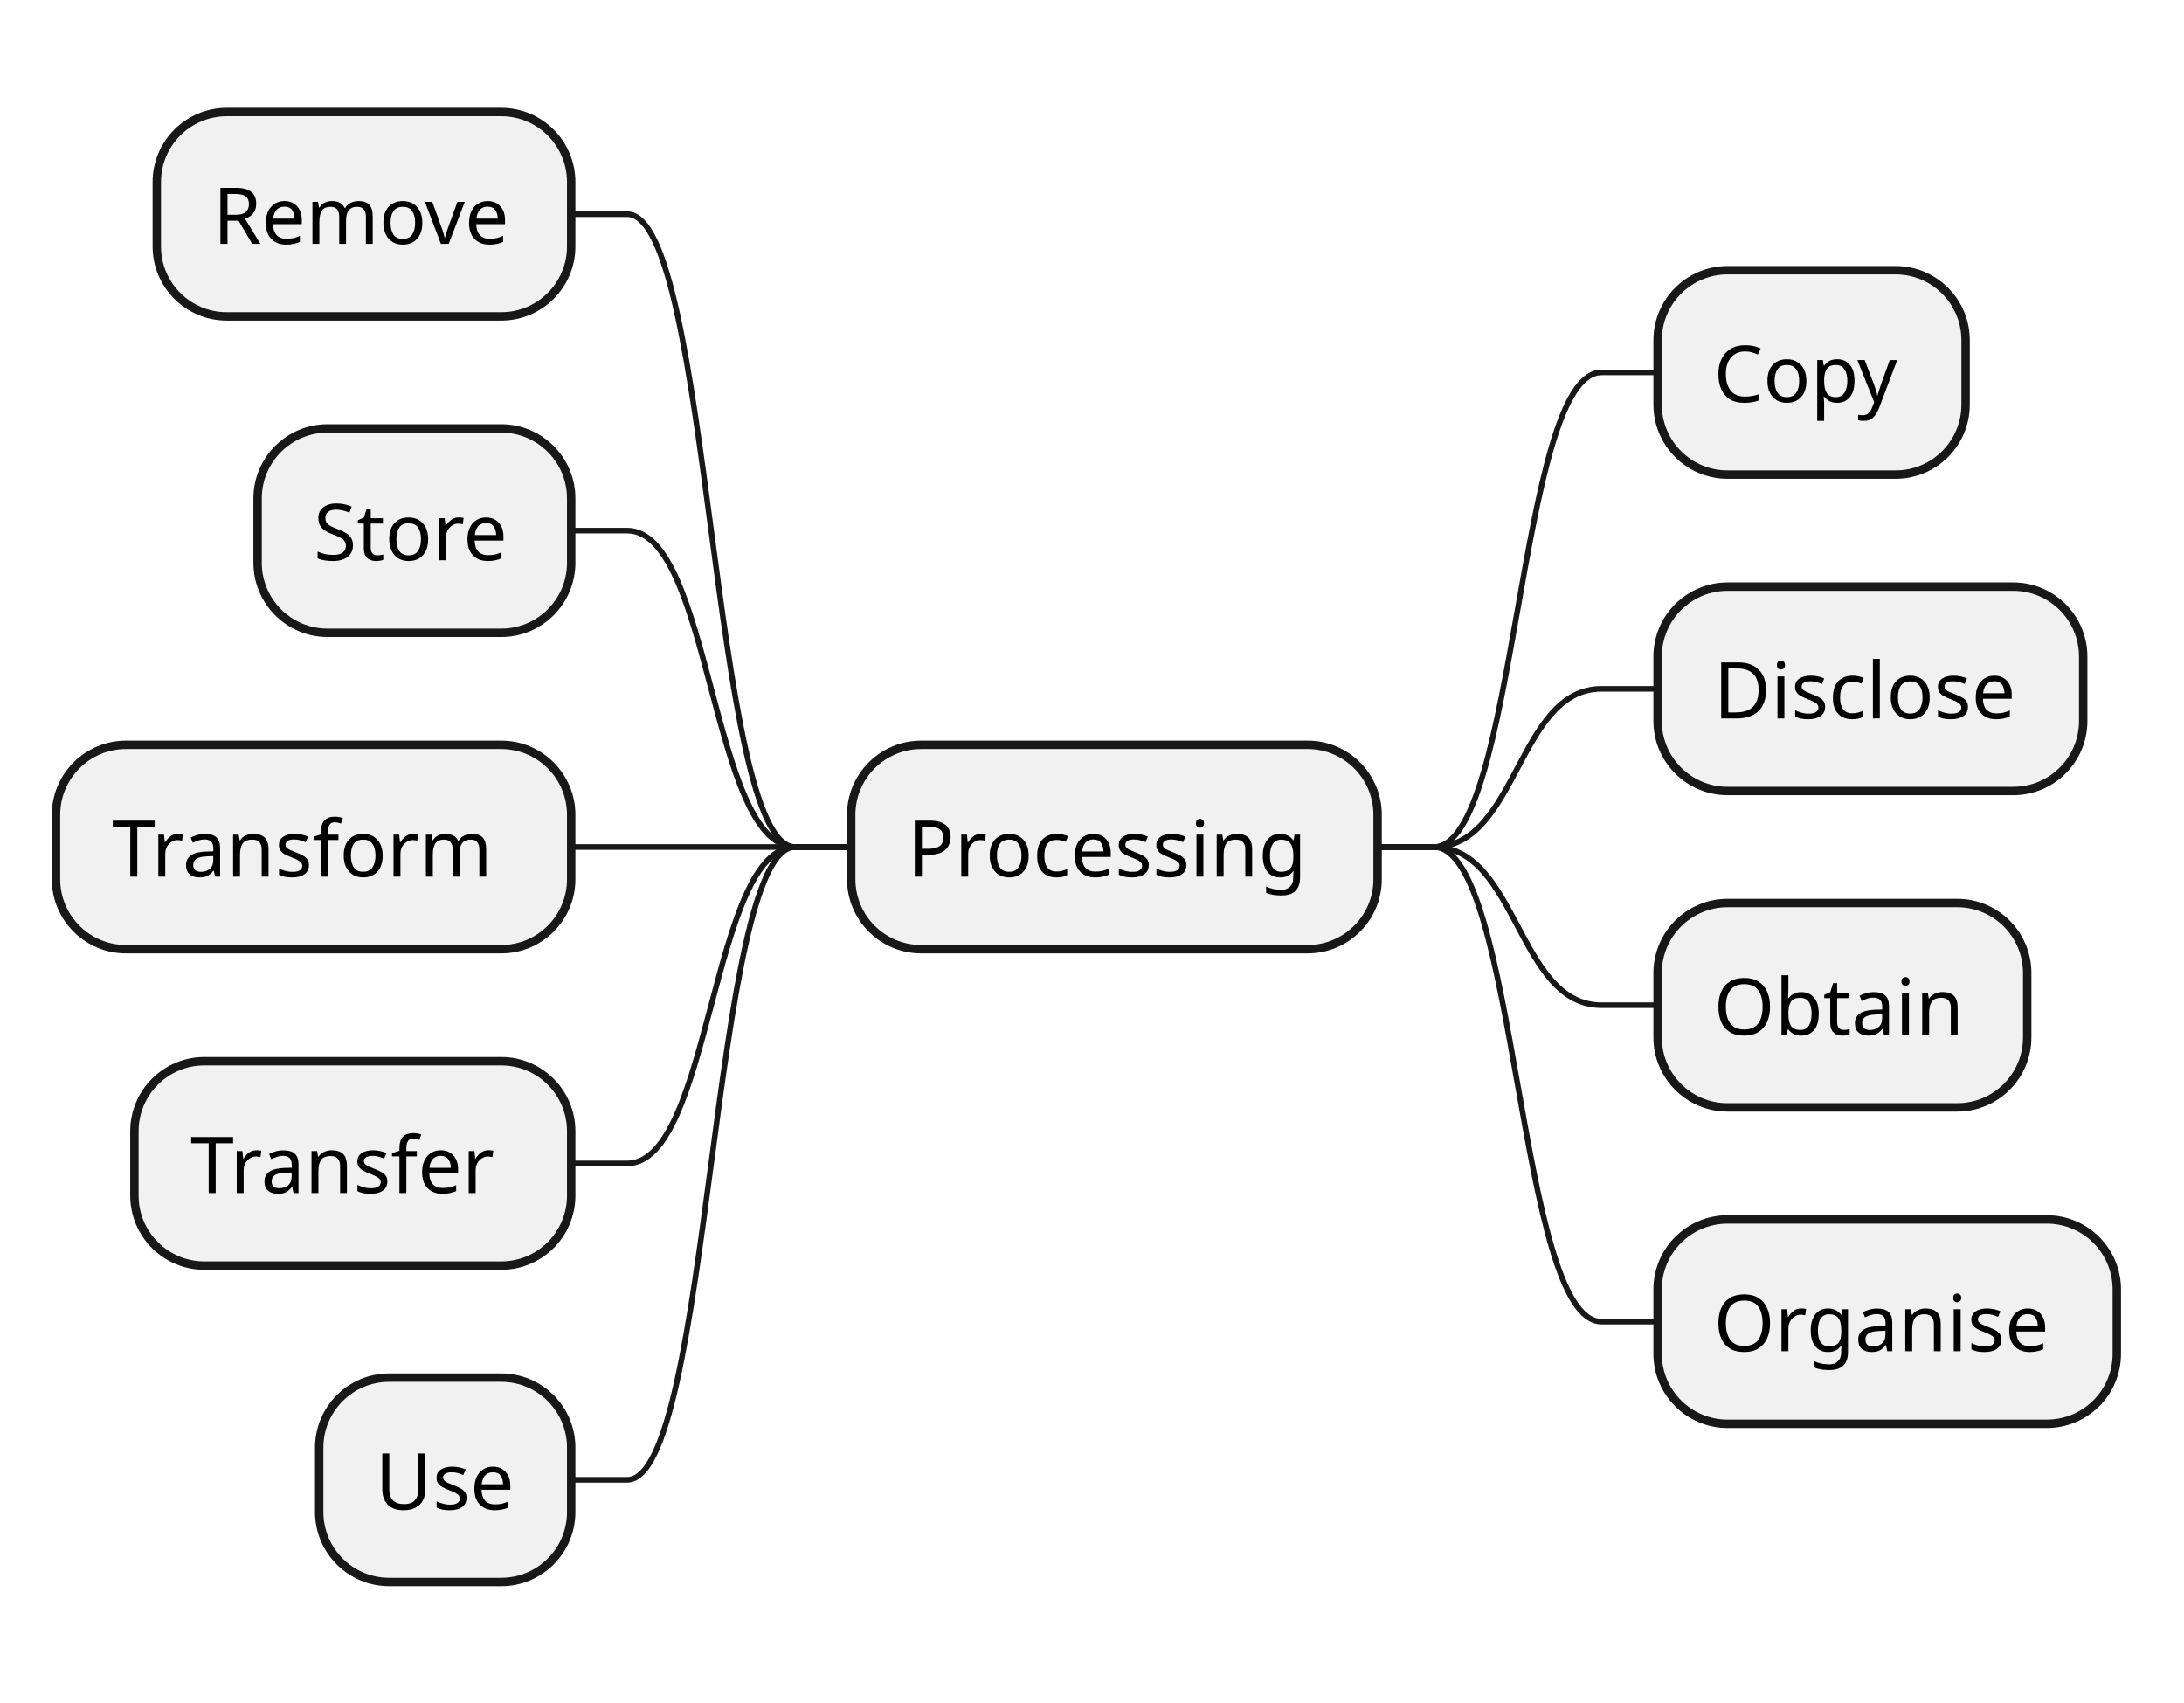
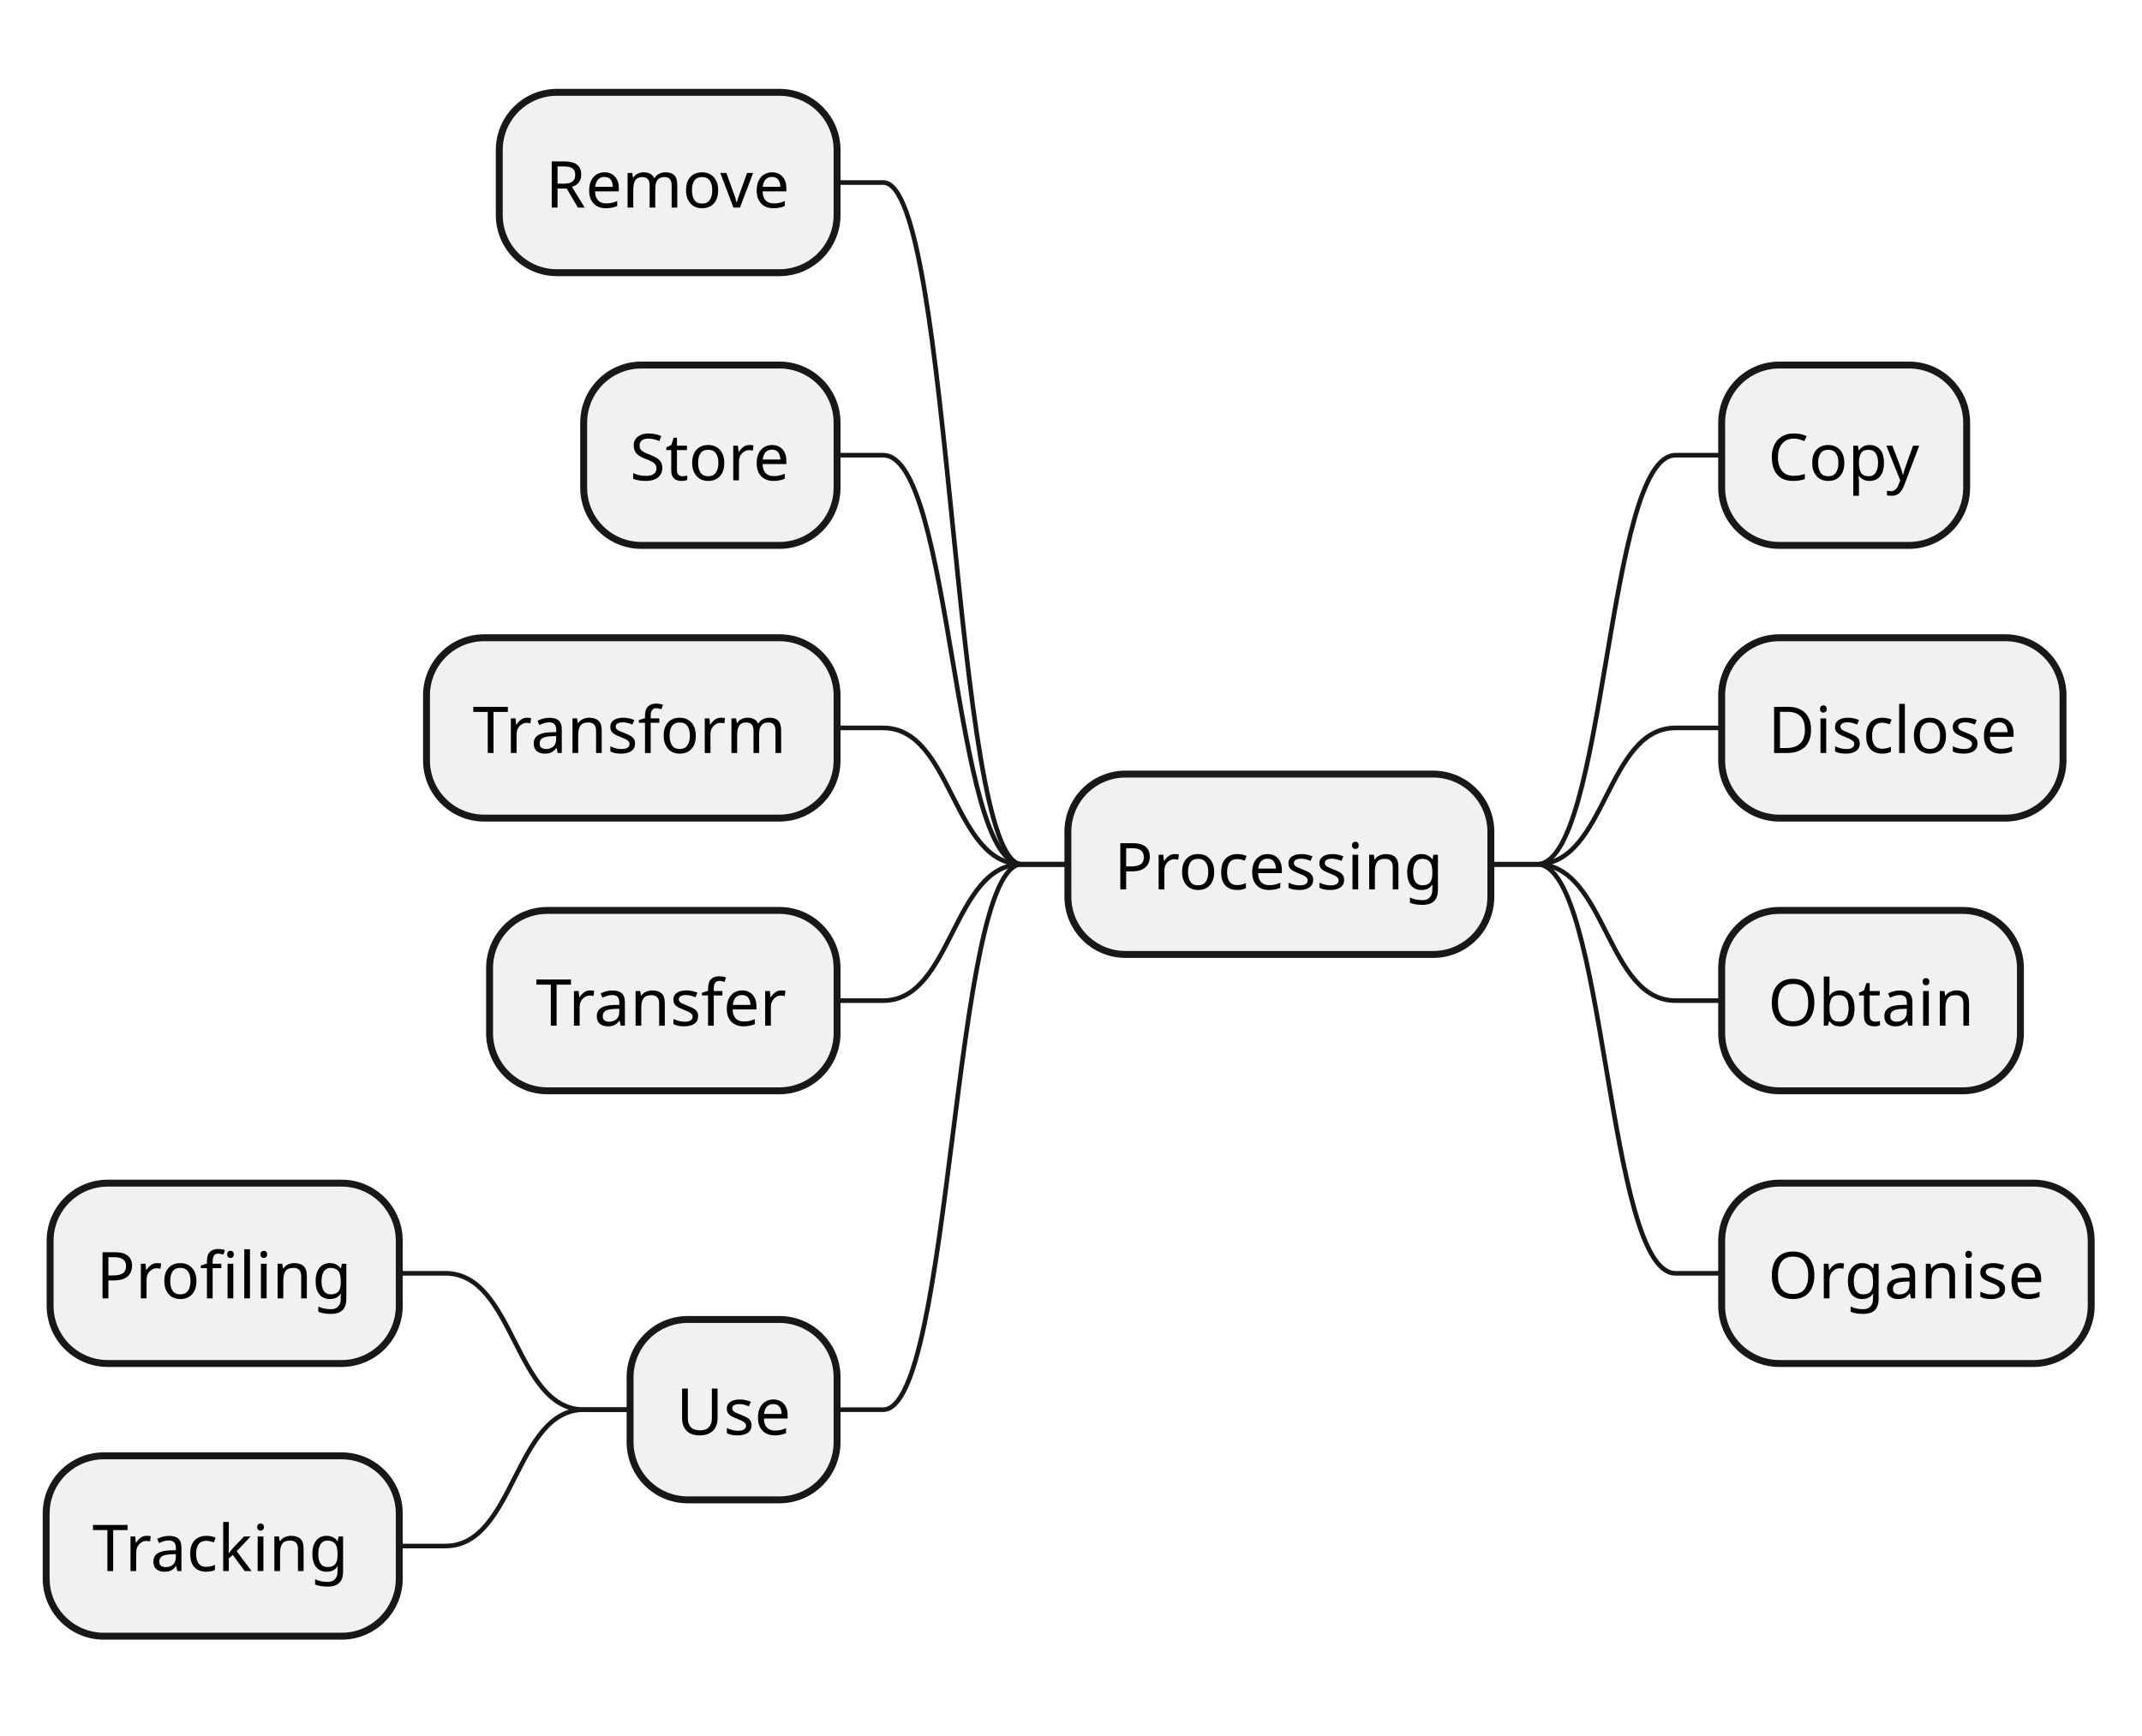
- <svg xmlns="http://www.w3.org/2000/svg" contentStyleType="text/css" height="304px" preserveAspectRatio="none" style="width:390px;height:304px;background:#FFFFFF;" version="1.1" viewBox="0 0 390 304" width="390px" zoomAndPan="magnify">
+ <svg xmlns="http://www.w3.org/2000/svg" contentStyleType="text/css" height="376px" preserveAspectRatio="none" style="width:464px;height:376px;background:#FFFFFF;" version="1.1" viewBox="0 0 464 376" width="464px" zoomAndPan="magnify">
  <defs />
  <g>
-     <rect fill="#F1F1F1" height="36.488" rx="12.5" ry="12.5" style="stroke:#181818;stroke-width:1.5;" width="94" x="152" y="132.977" />
-     <text fill="#000000" font-family="sans-serif" font-size="14" lengthAdjust="spacing" textLength="74" x="162" y="156.512">Processing</text>
-     <rect fill="#F1F1F1" height="36.488" rx="12.5" ry="12.5" style="stroke:#181818;stroke-width:1.5;" width="55" x="296" y="48.244" />
-     <text fill="#000000" font-family="sans-serif" font-size="14" lengthAdjust="spacing" textLength="35" x="306" y="71.779">Copy</text>
-     <path d="M246,151.221 L256,151.221 C271,151.221 271,66.488 286,66.488 L296,66.488 " fill="none" style="stroke:#181818;stroke-width:1.0;" />
-     <rect fill="#F1F1F1" height="36.488" rx="12.5" ry="12.5" style="stroke:#181818;stroke-width:1.5;" width="76" x="296" y="104.732" />
-     <text fill="#000000" font-family="sans-serif" font-size="14" lengthAdjust="spacing" textLength="56" x="306" y="128.268">Disclose</text>
-     <path d="M246,151.221 L256,151.221 C271,151.221 271,122.977 286,122.977 L296,122.977 " fill="none" style="stroke:#181818;stroke-width:1.0;" />
-     <rect fill="#F1F1F1" height="36.488" rx="12.5" ry="12.5" style="stroke:#181818;stroke-width:1.5;" width="66" x="296" y="161.221" />
-     <text fill="#000000" font-family="sans-serif" font-size="14" lengthAdjust="spacing" textLength="46" x="306" y="184.756">Obtain</text>
-     <path d="M246,151.221 L256,151.221 C271,151.221 271,179.465 286,179.465 L296,179.465 " fill="none" style="stroke:#181818;stroke-width:1.0;" />
-     <rect fill="#F1F1F1" height="36.488" rx="12.5" ry="12.5" style="stroke:#181818;stroke-width:1.5;" width="82" x="296" y="217.709" />
-     <text fill="#000000" font-family="sans-serif" font-size="14" lengthAdjust="spacing" textLength="62" x="306" y="241.244">Organise</text>
-     <path d="M246,151.221 L256,151.221 C271,151.221 271,235.953 286,235.953 L296,235.953 " fill="none" style="stroke:#181818;stroke-width:1.0;" />
-     <rect fill="#F1F1F1" height="36.488" rx="12.5" ry="12.5" style="stroke:#181818;stroke-width:1.5;" width="74" x="28" y="20" />
-     <text fill="#000000" font-family="sans-serif" font-size="14" lengthAdjust="spacing" textLength="54" x="38" y="43.535">Remove</text>
-     <path d="M152,151.221 L142,151.221 C127,151.221 127,38.244 112,38.244 L102,38.244 " fill="none" style="stroke:#181818;stroke-width:1.0;" />
-     <rect fill="#F1F1F1" height="36.488" rx="12.5" ry="12.5" style="stroke:#181818;stroke-width:1.5;" width="56" x="46" y="76.488" />
-     <text fill="#000000" font-family="sans-serif" font-size="14" lengthAdjust="spacing" textLength="36" x="56" y="100.023">Store</text>
-     <path d="M152,151.221 L142,151.221 C127,151.221 127,94.732 112,94.732 L102,94.732 " fill="none" style="stroke:#181818;stroke-width:1.0;" />
-     <rect fill="#F1F1F1" height="36.488" rx="12.5" ry="12.5" style="stroke:#181818;stroke-width:1.5;" width="92" x="10" y="132.977" />
-     <text fill="#000000" font-family="sans-serif" font-size="14" lengthAdjust="spacing" textLength="72" x="20" y="156.512">Transform</text>
-     <path d="M152,151.221 L142,151.221 C127,151.221 127,151.221 112,151.221 L102,151.221 " fill="none" style="stroke:#181818;stroke-width:1.0;" />
-     <rect fill="#F1F1F1" height="36.488" rx="12.5" ry="12.5" style="stroke:#181818;stroke-width:1.5;" width="78" x="24" y="189.465" />
-     <text fill="#000000" font-family="sans-serif" font-size="14" lengthAdjust="spacing" textLength="58" x="34" y="213">Transfer</text>
-     <path d="M152,151.221 L142,151.221 C127,151.221 127,207.709 112,207.709 L102,207.709 " fill="none" style="stroke:#181818;stroke-width:1.0;" />
-     <rect fill="#F1F1F1" height="36.488" rx="12.5" ry="12.5" style="stroke:#181818;stroke-width:1.5;" width="45" x="57" y="245.953" />
-     <text fill="#000000" font-family="sans-serif" font-size="14" lengthAdjust="spacing" textLength="25" x="67" y="269.488">Use</text>
-     <path d="M152,151.221 L142,151.221 C127,151.221 127,264.197 112,264.197 L102,264.197 " fill="none" style="stroke:#181818;stroke-width:1.0;" />
+     <rect fill="#F1F1F1" height="39.068" rx="12.5" ry="12.5" style="stroke:#181818;stroke-width:1.5;" width="91.624" x="231.326" y="167.67" />
+     <text fill="#000000" font-family="sans-serif" font-size="14" lengthAdjust="spacing" textLength="71.624" x="241.326" y="192.636">Processing</text>
+     <rect fill="#F1F1F1" height="39.068" rx="12.5" ry="12.5" style="stroke:#181818;stroke-width:1.5;" width="53.068" x="372.949" y="79.068" />
+     <text fill="#000000" font-family="sans-serif" font-size="14" lengthAdjust="spacing" textLength="33.068" x="382.949" y="104.034">Copy</text>
+     <path d="M322.949,187.204 L332.949,187.204 C347.949,187.204 347.949,98.602 362.949,98.602 L372.949,98.602 " fill="none" style="stroke:#181818;stroke-width:1.0;" />
+     <rect fill="#F1F1F1" height="39.068" rx="12.5" ry="12.5" style="stroke:#181818;stroke-width:1.5;" width="73.942" x="372.949" y="138.136" />
+     <text fill="#000000" font-family="sans-serif" font-size="14" lengthAdjust="spacing" textLength="53.942" x="382.949" y="163.102">Disclose</text>
+     <path d="M322.949,187.204 L332.949,187.204 C347.949,187.204 347.949,157.67 362.949,157.67 L372.949,157.67 " fill="none" style="stroke:#181818;stroke-width:1.0;" />
+     <rect fill="#F1F1F1" height="39.068" rx="12.5" ry="12.5" style="stroke:#181818;stroke-width:1.5;" width="64.716" x="372.949" y="197.204" />
+     <text fill="#000000" font-family="sans-serif" font-size="14" lengthAdjust="spacing" textLength="44.716" x="382.949" y="222.17">Obtain</text>
+     <path d="M322.949,187.204 L332.949,187.204 C347.949,187.204 347.949,216.738 362.949,216.738 L372.949,216.738 " fill="none" style="stroke:#181818;stroke-width:1.0;" />
+     <rect fill="#F1F1F1" height="39.068" rx="12.5" ry="12.5" style="stroke:#181818;stroke-width:1.5;" width="80.046" x="372.949" y="256.272" />
+     <text fill="#000000" font-family="sans-serif" font-size="14" lengthAdjust="spacing" textLength="60.046" x="382.949" y="281.238">Organise</text>
+     <path d="M322.949,187.204 L332.949,187.204 C347.949,187.204 347.949,275.806 362.949,275.806 L372.949,275.806 " fill="none" style="stroke:#181818;stroke-width:1.0;" />
+     <rect fill="#F1F1F1" height="39.068" rx="12.5" ry="12.5" style="stroke:#181818;stroke-width:1.5;" width="73.172" x="108.154" y="20" />
+     <text fill="#000000" font-family="sans-serif" font-size="14" lengthAdjust="spacing" textLength="53.172" x="118.154" y="44.966">Remove</text>
+     <path d="M231.326,187.204 L221.326,187.204 C206.326,187.204 206.326,39.534 191.326,39.534 L181.326,39.534 " fill="none" style="stroke:#181818;stroke-width:1.0;" />
+     <rect fill="#F1F1F1" height="39.068" rx="12.5" ry="12.5" style="stroke:#181818;stroke-width:1.5;" width="54.888" x="126.438" y="79.068" />
+     <text fill="#000000" font-family="sans-serif" font-size="14" lengthAdjust="spacing" textLength="34.888" x="136.438" y="104.034">Store</text>
+     <path d="M231.326,187.204 L221.326,187.204 C206.326,187.204 206.326,98.602 191.326,98.602 L181.326,98.602 " fill="none" style="stroke:#181818;stroke-width:1.0;" />
+     <rect fill="#F1F1F1" height="39.068" rx="12.5" ry="12.5" style="stroke:#181818;stroke-width:1.5;" width="88.936" x="92.39" y="138.136" />
+     <text fill="#000000" font-family="sans-serif" font-size="14" lengthAdjust="spacing" textLength="68.936" x="102.39" y="163.102">Transform</text>
+     <path d="M231.326,187.204 L221.326,187.204 C206.326,187.204 206.326,157.67 191.326,157.67 L181.326,157.67 " fill="none" style="stroke:#181818;stroke-width:1.0;" />
+     <rect fill="#F1F1F1" height="39.068" rx="12.5" ry="12.5" style="stroke:#181818;stroke-width:1.5;" width="75.272" x="106.054" y="197.204" />
+     <text fill="#000000" font-family="sans-serif" font-size="14" lengthAdjust="spacing" textLength="55.272" x="116.054" y="222.17">Transfer</text>
+     <path d="M231.326,187.204 L221.326,187.204 C206.326,187.204 206.326,216.738 191.326,216.738 L181.326,216.738 " fill="none" style="stroke:#181818;stroke-width:1.0;" />
+     <rect fill="#F1F1F1" height="39.068" rx="12.5" ry="12.5" style="stroke:#181818;stroke-width:1.5;" width="44.836" x="136.49" y="285.806" />
+     <text fill="#000000" font-family="sans-serif" font-size="14" lengthAdjust="spacing" textLength="24.836" x="146.49" y="310.772">Use</text>
+     <rect fill="#F1F1F1" height="39.068" rx="12.5" ry="12.5" style="stroke:#181818;stroke-width:1.5;" width="75.636" x="10.854" y="256.272" />
+     <text fill="#000000" font-family="sans-serif" font-size="14" lengthAdjust="spacing" textLength="55.636" x="20.854" y="281.238">Profiling</text>
+     <path d="M136.49,305.34 L126.49,305.34 C111.49,305.34 111.49,275.806 96.49,275.806 L86.49,275.806 " fill="none" style="stroke:#181818;stroke-width:1.0;" />
+     <rect fill="#F1F1F1" height="39.068" rx="12.5" ry="12.5" style="stroke:#181818;stroke-width:1.5;" width="76.49" x="10" y="315.34" />
+     <text fill="#000000" font-family="sans-serif" font-size="14" lengthAdjust="spacing" textLength="56.49" x="20" y="340.305">Tracking</text>
+     <path d="M136.49,305.34 L126.49,305.34 C111.49,305.34 111.49,334.873 96.49,334.873 L86.49,334.873 " fill="none" style="stroke:#181818;stroke-width:1.0;" />
+     <path d="M231.326,187.204 L221.326,187.204 C206.326,187.204 206.326,305.34 191.326,305.34 L181.326,305.34 " fill="none" style="stroke:#181818;stroke-width:1.0;" />
  </g>
</svg>
